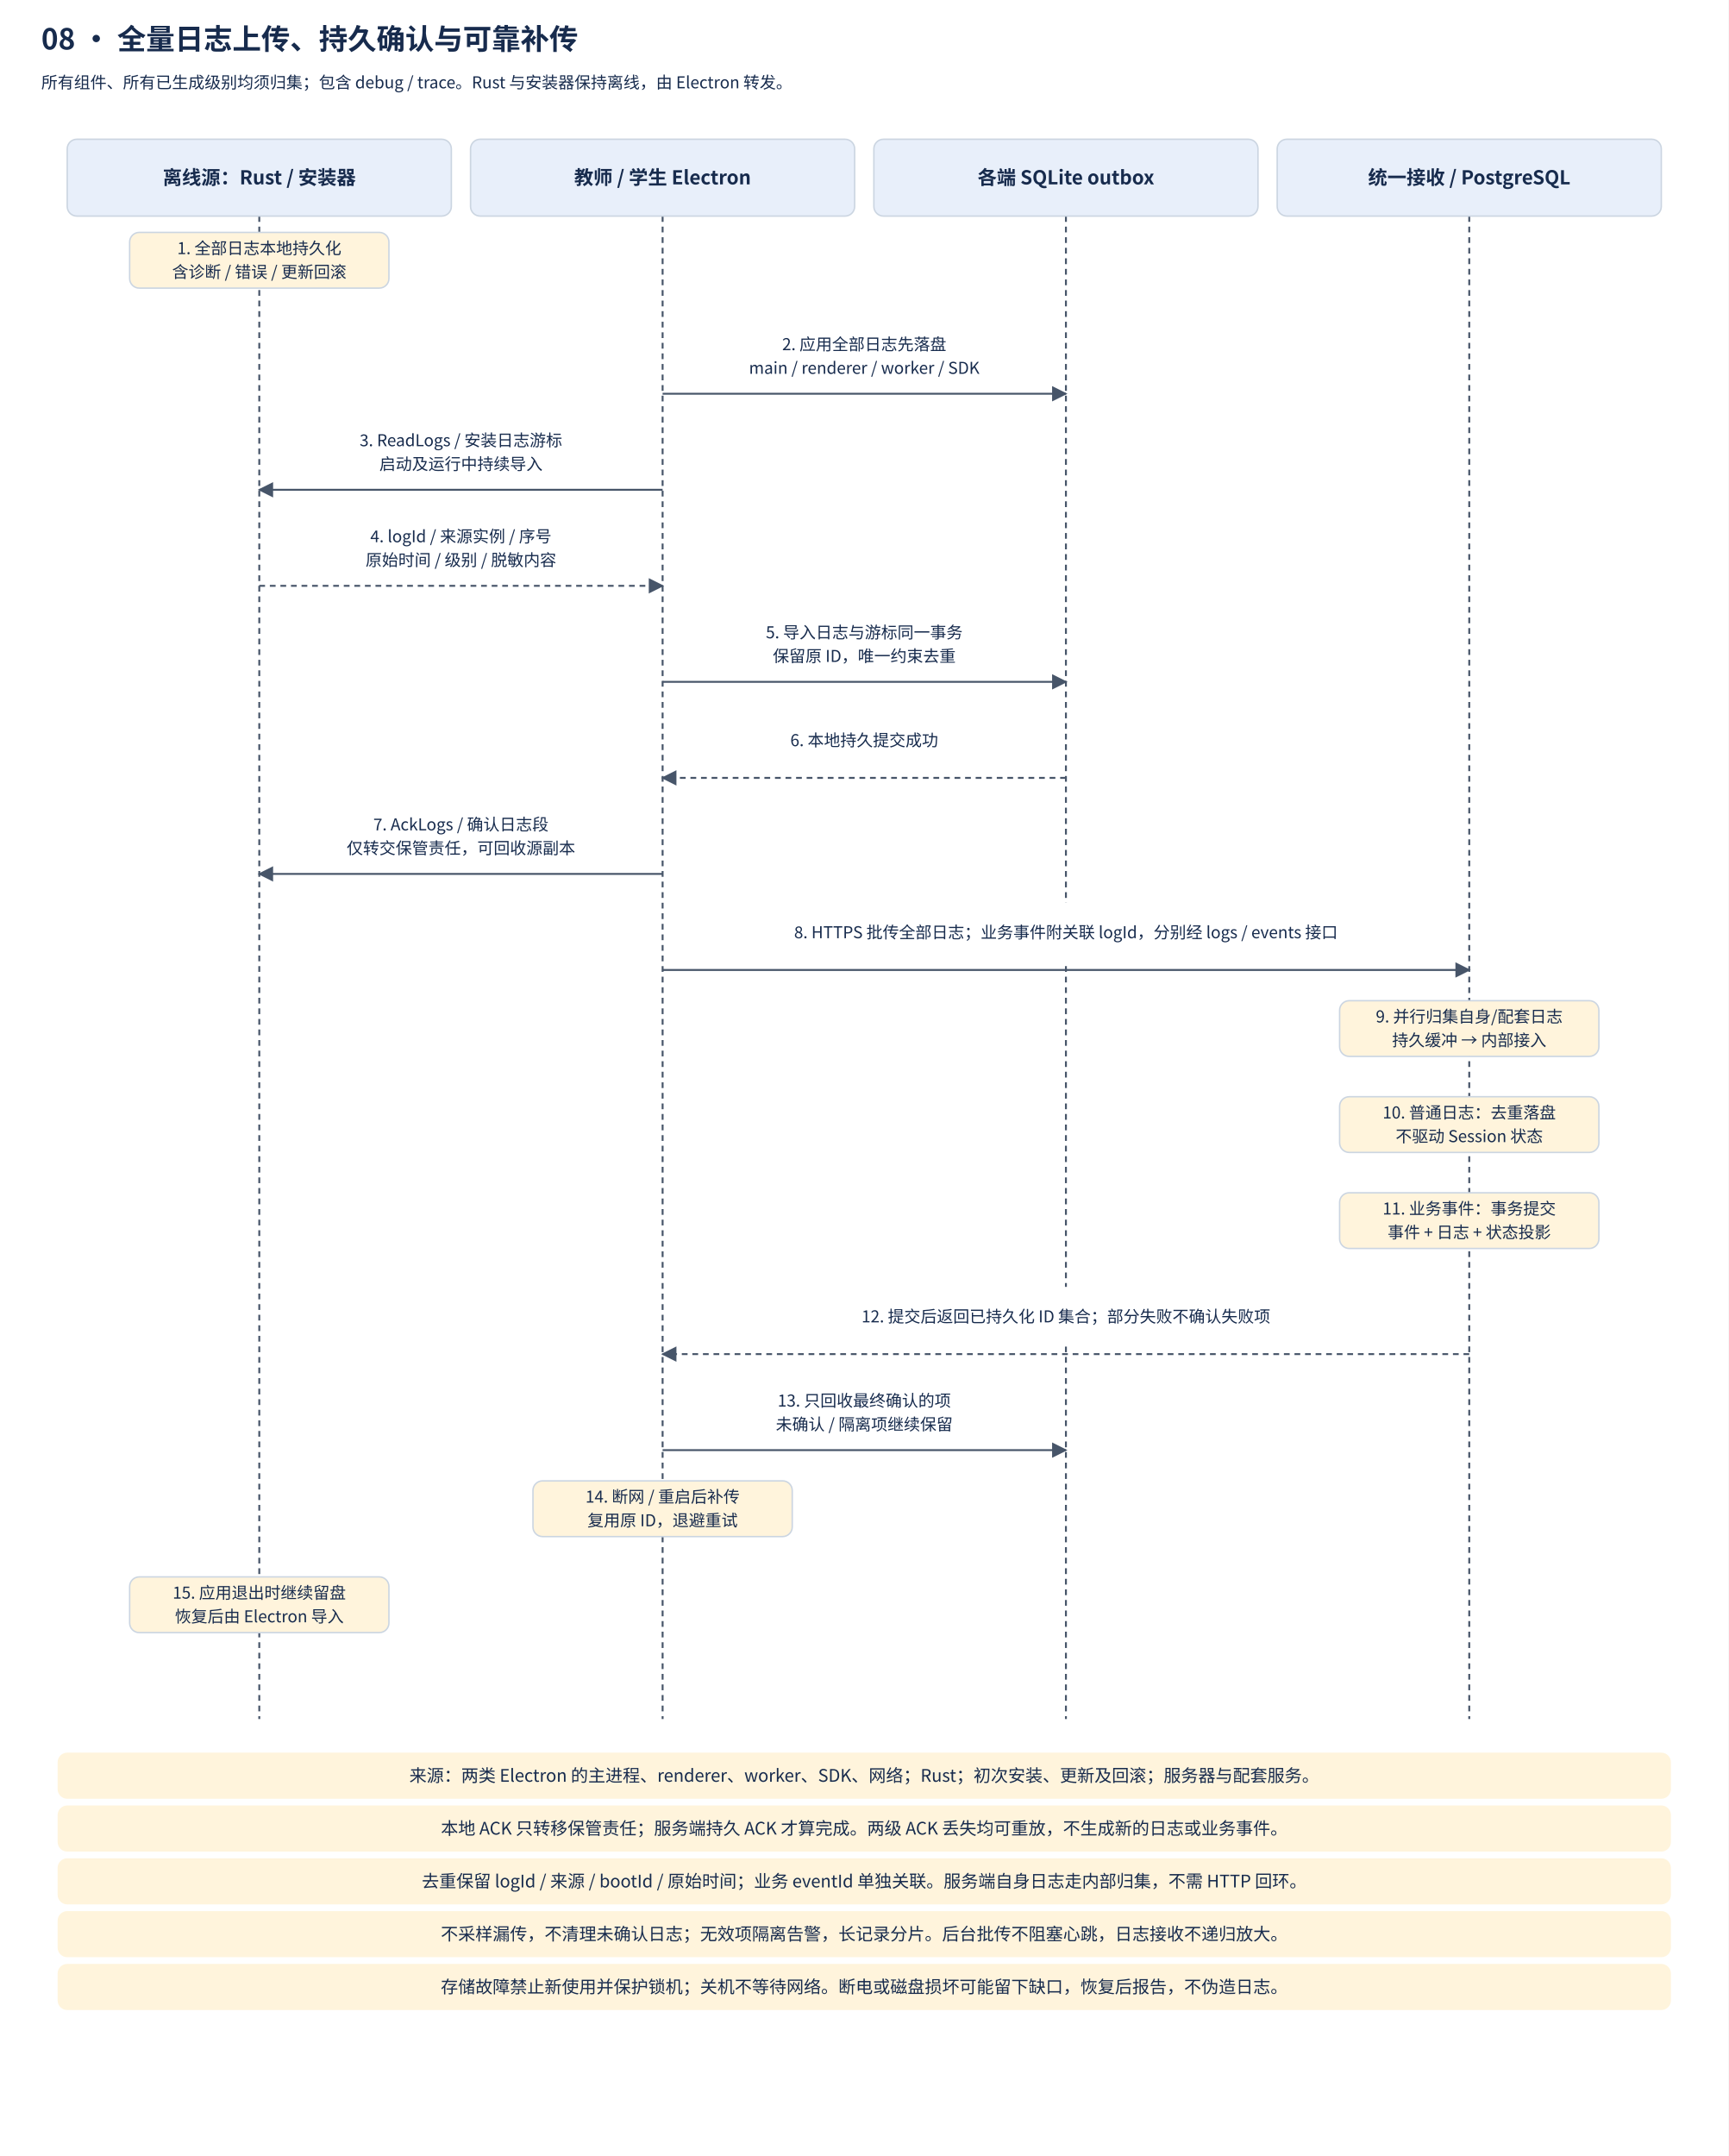
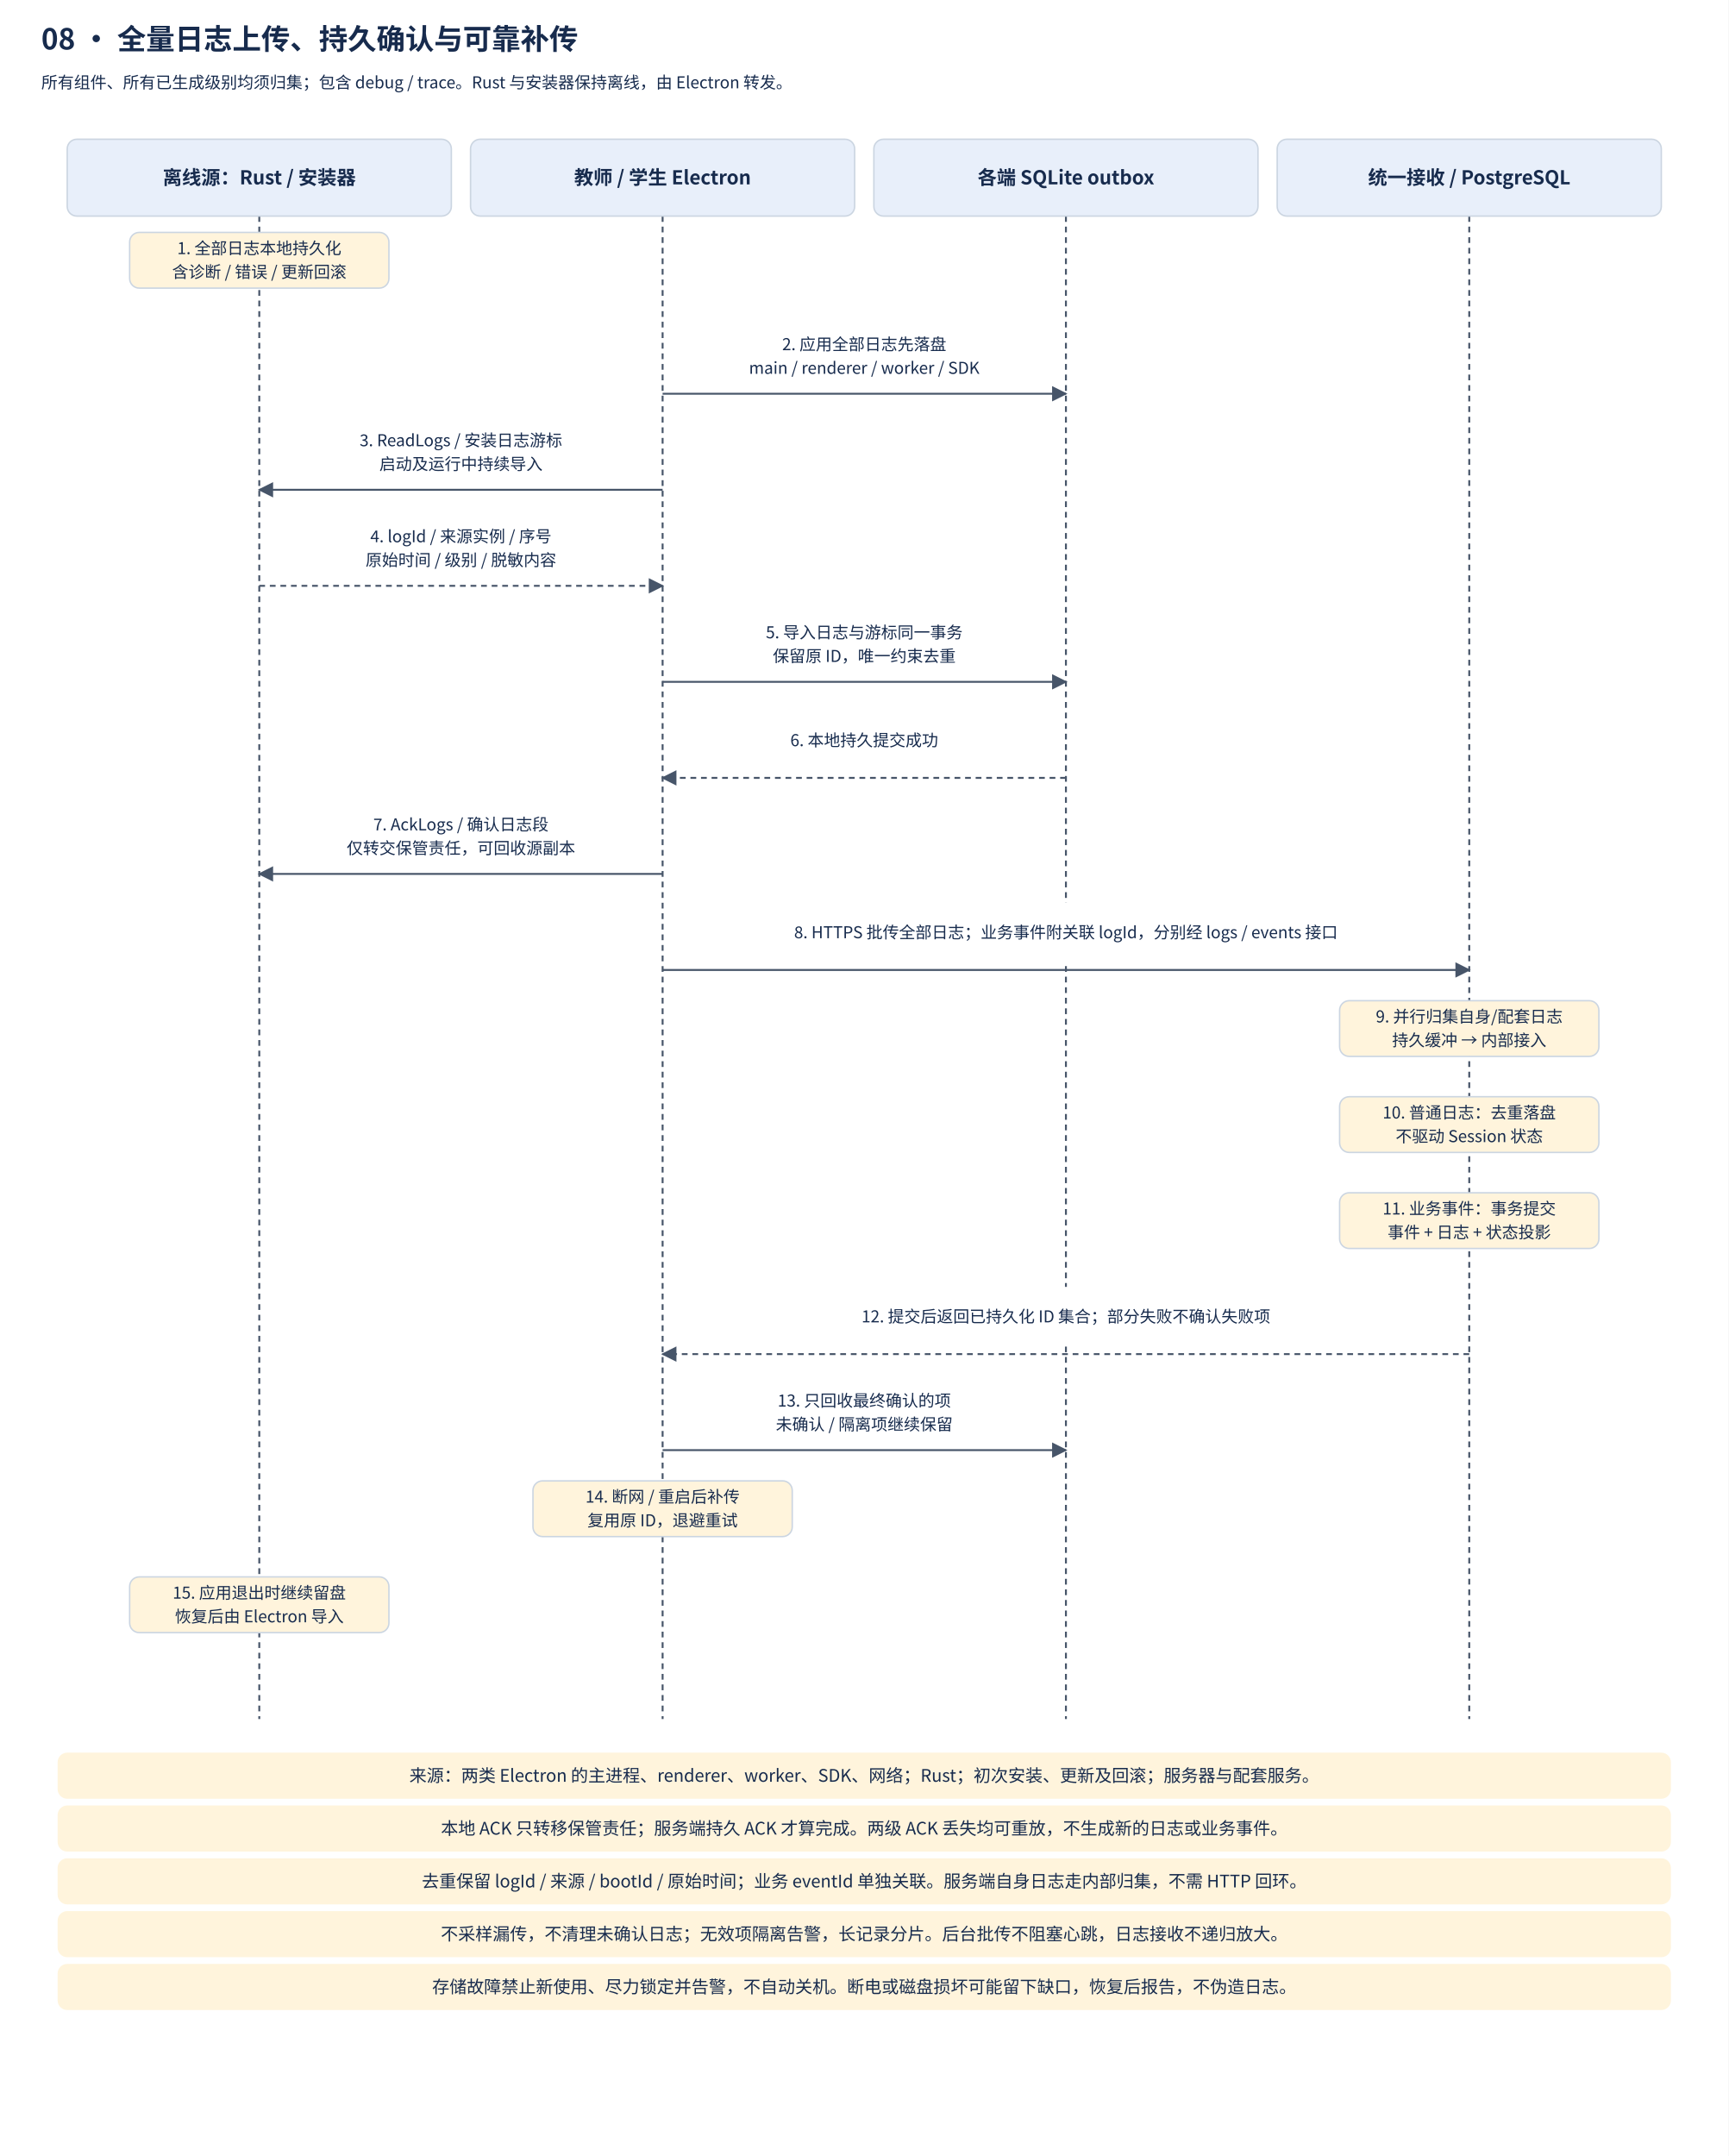
<svg xmlns="http://www.w3.org/2000/svg" width="1800" height="2245" viewBox="0 0 1800 2245" role="img" aria-labelledby="title desc">
  <defs>
    <marker id="arrow" viewBox="0 0 10 10" refX="9" refY="5" markerWidth="8" markerHeight="8" orient="auto-start-reverse">
      <path d="M 0 0 L 10 5 L 0 10 z" fill="#475569" />
    </marker>
  </defs>
  <rect width="1800" height="2245" fill="#ffffff" />
  <polyline points="270.0,225 270.0,1790" fill="none" stroke="#475569" stroke-width="2" stroke-linejoin="round" stroke-dasharray="6 5" />
  <polyline points="690.0,225 690.0,1790" fill="none" stroke="#475569" stroke-width="2" stroke-linejoin="round" stroke-dasharray="6 5" />
  <polyline points="1110.0,225 1110.0,1790" fill="none" stroke="#475569" stroke-width="2" stroke-linejoin="round" stroke-dasharray="6 5" />
  <polyline points="1530.0,225 1530.0,1790" fill="none" stroke="#475569" stroke-width="2" stroke-linejoin="round" stroke-dasharray="6 5" />
  <polyline points="690.0,410 1110.0,410" fill="none" stroke="#475569" stroke-width="2" stroke-linejoin="round" marker-end="url(#arrow)" />
  <polyline points="690.0,510 270.0,510" fill="none" stroke="#475569" stroke-width="2" stroke-linejoin="round" marker-end="url(#arrow)" />
  <polyline points="270.0,610 690.0,610" fill="none" stroke="#475569" stroke-width="2" stroke-linejoin="round" marker-end="url(#arrow)" stroke-dasharray="6 5" />
  <polyline points="690.0,710 1110.0,710" fill="none" stroke="#475569" stroke-width="2" stroke-linejoin="round" marker-end="url(#arrow)" />
  <polyline points="1110.0,810 690.0,810" fill="none" stroke="#475569" stroke-width="2" stroke-linejoin="round" marker-end="url(#arrow)" stroke-dasharray="6 5" />
  <polyline points="690.0,910 270.0,910" fill="none" stroke="#475569" stroke-width="2" stroke-linejoin="round" marker-end="url(#arrow)" />
  <polyline points="690.0,1010 1530.0,1010" fill="none" stroke="#475569" stroke-width="2" stroke-linejoin="round" marker-end="url(#arrow)" />
  <polyline points="1530.0,1410 690.0,1410" fill="none" stroke="#475569" stroke-width="2" stroke-linejoin="round" marker-end="url(#arrow)" stroke-dasharray="6 5" />
  <polyline points="690.0,1510 1110.0,1510" fill="none" stroke="#475569" stroke-width="2" stroke-linejoin="round" marker-end="url(#arrow)" />
  <text x="43" y="51.5" text-anchor="start" font-family="Microsoft YaHei, Noto Sans CJK SC, sans-serif" font-size="30" font-weight="600" fill="#172b4d">08 · 全量日志上传、持久确认与可靠补传</text>
  <text x="43" y="91.95" text-anchor="start" font-family="Microsoft YaHei, Noto Sans CJK SC, sans-serif" font-size="17" font-weight="400" fill="#172b4d">所有组件、所有已生成级别均须归集；包含 debug / trace。Rust 与安装器保持离线，由 Electron 转发。</text>
  <rect x="70.0" y="145" width="400.0" height="80" rx="10" fill="#e8effa" stroke="#cbd5e1" stroke-width="1.5" />
  <text x="270.0" y="192.0" text-anchor="middle" font-family="Microsoft YaHei, Noto Sans CJK SC, sans-serif" font-size="20" font-weight="600" fill="#172b4d">离线源：Rust / 安装器</text>
  <rect x="490.0" y="145" width="400.0" height="80" rx="10" fill="#e8effa" stroke="#cbd5e1" stroke-width="1.5" />
  <text x="690.0" y="192.0" text-anchor="middle" font-family="Microsoft YaHei, Noto Sans CJK SC, sans-serif" font-size="20" font-weight="600" fill="#172b4d">教师 / 学生 Electron</text>
  <rect x="910.0" y="145" width="400.0" height="80" rx="10" fill="#e8effa" stroke="#cbd5e1" stroke-width="1.5" />
  <text x="1110.0" y="192.0" text-anchor="middle" font-family="Microsoft YaHei, Noto Sans CJK SC, sans-serif" font-size="20" font-weight="600" fill="#172b4d">各端 SQLite outbox</text>
  <rect x="1330.0" y="145" width="400.0" height="80" rx="10" fill="#e8effa" stroke="#cbd5e1" stroke-width="1.5" />
  <text x="1530.0" y="192.0" text-anchor="middle" font-family="Microsoft YaHei, Noto Sans CJK SC, sans-serif" font-size="20" font-weight="600" fill="#172b4d">统一接收 / PostgreSQL</text>
  <rect x="135.0" y="242" width="270" height="58" rx="10" fill="#fff4dc" stroke="#cbd5e1" stroke-width="1.5" />
  <text x="270.0" y="264.625" text-anchor="middle" font-family="Microsoft YaHei, Noto Sans CJK SC, sans-serif" font-size="17" font-weight="400" fill="#172b4d">1. 全部日志本地持久化</text>
  <text x="270.0" y="289.275" text-anchor="middle" font-family="Microsoft YaHei, Noto Sans CJK SC, sans-serif" font-size="17" font-weight="400" fill="#172b4d">含诊断 / 错误 / 更新回滚</text>
  <rect x="698.0" y="340" width="404.0" height="62" rx="10" fill="#ffffff" stroke="none" stroke-width="1.5" />
  <text x="900.0" y="364.625" text-anchor="middle" font-family="Microsoft YaHei, Noto Sans CJK SC, sans-serif" font-size="17" font-weight="400" fill="#172b4d">2. 应用全部日志先落盘</text>
  <text x="900.0" y="389.275" text-anchor="middle" font-family="Microsoft YaHei, Noto Sans CJK SC, sans-serif" font-size="17" font-weight="400" fill="#172b4d">main / renderer / worker / SDK</text>
  <rect x="278.0" y="440" width="404.0" height="62" rx="10" fill="#ffffff" stroke="none" stroke-width="1.5" />
  <text x="480.0" y="464.625" text-anchor="middle" font-family="Microsoft YaHei, Noto Sans CJK SC, sans-serif" font-size="17" font-weight="400" fill="#172b4d">3. ReadLogs / 安装日志游标</text>
  <text x="480.0" y="489.275" text-anchor="middle" font-family="Microsoft YaHei, Noto Sans CJK SC, sans-serif" font-size="17" font-weight="400" fill="#172b4d">启动及运行中持续导入</text>
  <rect x="278.0" y="540" width="404.0" height="62" rx="10" fill="#ffffff" stroke="none" stroke-width="1.5" />
  <text x="480.0" y="564.625" text-anchor="middle" font-family="Microsoft YaHei, Noto Sans CJK SC, sans-serif" font-size="17" font-weight="400" fill="#172b4d">4. logId / 来源实例 / 序号</text>
  <text x="480.0" y="589.275" text-anchor="middle" font-family="Microsoft YaHei, Noto Sans CJK SC, sans-serif" font-size="17" font-weight="400" fill="#172b4d">原始时间 / 级别 / 脱敏内容</text>
  <rect x="698.0" y="640" width="404.0" height="62" rx="10" fill="#ffffff" stroke="none" stroke-width="1.5" />
  <text x="900.0" y="664.625" text-anchor="middle" font-family="Microsoft YaHei, Noto Sans CJK SC, sans-serif" font-size="17" font-weight="400" fill="#172b4d">5. 导入日志与游标同一事务</text>
  <text x="900.0" y="689.275" text-anchor="middle" font-family="Microsoft YaHei, Noto Sans CJK SC, sans-serif" font-size="17" font-weight="400" fill="#172b4d">保留原 ID，唯一约束去重</text>
  <rect x="698.0" y="740" width="404.0" height="62" rx="10" fill="#ffffff" stroke="none" stroke-width="1.5" />
  <text x="900.0" y="776.95" text-anchor="middle" font-family="Microsoft YaHei, Noto Sans CJK SC, sans-serif" font-size="17" font-weight="400" fill="#172b4d">6. 本地持久提交成功</text>
  <rect x="278.0" y="840" width="404.0" height="62" rx="10" fill="#ffffff" stroke="none" stroke-width="1.5" />
  <text x="480.0" y="864.625" text-anchor="middle" font-family="Microsoft YaHei, Noto Sans CJK SC, sans-serif" font-size="17" font-weight="400" fill="#172b4d">7. AckLogs / 确认日志段</text>
  <text x="480.0" y="889.275" text-anchor="middle" font-family="Microsoft YaHei, Noto Sans CJK SC, sans-serif" font-size="17" font-weight="400" fill="#172b4d">仅转交保管责任，可回收源副本</text>
  <rect x="698.0" y="940" width="824.0" height="62" rx="10" fill="#ffffff" stroke="none" stroke-width="1.5" />
  <text x="1110.0" y="976.95" text-anchor="middle" font-family="Microsoft YaHei, Noto Sans CJK SC, sans-serif" font-size="17" font-weight="400" fill="#172b4d">8. HTTPS 批传全部日志；业务事件附关联 logId，分别经 logs / events 接口</text>
  <rect x="1395.0" y="1042" width="270" height="58" rx="10" fill="#fff4dc" stroke="#cbd5e1" stroke-width="1.5" />
  <text x="1530.0" y="1064.625" text-anchor="middle" font-family="Microsoft YaHei, Noto Sans CJK SC, sans-serif" font-size="17" font-weight="400" fill="#172b4d">9. 并行归集自身/配套日志</text>
  <text x="1530.0" y="1089.275" text-anchor="middle" font-family="Microsoft YaHei, Noto Sans CJK SC, sans-serif" font-size="17" font-weight="400" fill="#172b4d">持久缓冲 → 内部接入</text>
  <rect x="1395.0" y="1142" width="270" height="58" rx="10" fill="#fff4dc" stroke="#cbd5e1" stroke-width="1.5" />
  <text x="1530.0" y="1164.625" text-anchor="middle" font-family="Microsoft YaHei, Noto Sans CJK SC, sans-serif" font-size="17" font-weight="400" fill="#172b4d">10. 普通日志：去重落盘</text>
  <text x="1530.0" y="1189.275" text-anchor="middle" font-family="Microsoft YaHei, Noto Sans CJK SC, sans-serif" font-size="17" font-weight="400" fill="#172b4d">不驱动 Session 状态</text>
  <rect x="1395.0" y="1242" width="270" height="58" rx="10" fill="#fff4dc" stroke="#cbd5e1" stroke-width="1.5" />
  <text x="1530.0" y="1264.625" text-anchor="middle" font-family="Microsoft YaHei, Noto Sans CJK SC, sans-serif" font-size="17" font-weight="400" fill="#172b4d">11. 业务事件：事务提交</text>
  <text x="1530.0" y="1289.275" text-anchor="middle" font-family="Microsoft YaHei, Noto Sans CJK SC, sans-serif" font-size="17" font-weight="400" fill="#172b4d">事件 + 日志 + 状态投影</text>
  <rect x="698.0" y="1340" width="824.0" height="62" rx="10" fill="#ffffff" stroke="none" stroke-width="1.5" />
  <text x="1110.0" y="1376.95" text-anchor="middle" font-family="Microsoft YaHei, Noto Sans CJK SC, sans-serif" font-size="17" font-weight="400" fill="#172b4d">12. 提交后返回已持久化 ID 集合；部分失败不确认失败项</text>
  <rect x="698.0" y="1440" width="404.0" height="62" rx="10" fill="#ffffff" stroke="none" stroke-width="1.5" />
  <text x="900.0" y="1464.625" text-anchor="middle" font-family="Microsoft YaHei, Noto Sans CJK SC, sans-serif" font-size="17" font-weight="400" fill="#172b4d">13. 只回收最终确认的项</text>
  <text x="900.0" y="1489.275" text-anchor="middle" font-family="Microsoft YaHei, Noto Sans CJK SC, sans-serif" font-size="17" font-weight="400" fill="#172b4d">未确认 / 隔离项继续保留</text>
  <rect x="555.0" y="1542" width="270" height="58" rx="10" fill="#fff4dc" stroke="#cbd5e1" stroke-width="1.5" />
  <text x="690.0" y="1564.625" text-anchor="middle" font-family="Microsoft YaHei, Noto Sans CJK SC, sans-serif" font-size="17" font-weight="400" fill="#172b4d">14. 断网 / 重启后补传</text>
  <text x="690.0" y="1589.275" text-anchor="middle" font-family="Microsoft YaHei, Noto Sans CJK SC, sans-serif" font-size="17" font-weight="400" fill="#172b4d">复用原 ID，退避重试</text>
  <rect x="135.0" y="1642" width="270" height="58" rx="10" fill="#fff4dc" stroke="#cbd5e1" stroke-width="1.5" />
  <text x="270.0" y="1664.625" text-anchor="middle" font-family="Microsoft YaHei, Noto Sans CJK SC, sans-serif" font-size="17" font-weight="400" fill="#172b4d">15. 应用退出时继续留盘</text>
  <text x="270.0" y="1689.275" text-anchor="middle" font-family="Microsoft YaHei, Noto Sans CJK SC, sans-serif" font-size="17" font-weight="400" fill="#172b4d">恢复后由 Electron 导入</text>
  <rect x="60" y="1825" width="1680" height="48" rx="10" fill="#fff4dc" stroke="none" stroke-width="1.5" />
  <text x="900.0" y="1855.3" text-anchor="middle" font-family="Microsoft YaHei, Noto Sans CJK SC, sans-serif" font-size="18" font-weight="400" fill="#172b4d">来源：两类 Electron 的主进程、renderer、worker、SDK、网络；Rust；初次安装、更新及回滚；服务器与配套服务。</text>
  <rect x="60" y="1880" width="1680" height="48" rx="10" fill="#fff4dc" stroke="none" stroke-width="1.5" />
  <text x="900.0" y="1910.3" text-anchor="middle" font-family="Microsoft YaHei, Noto Sans CJK SC, sans-serif" font-size="18" font-weight="400" fill="#172b4d">本地 ACK 只转移保管责任；服务端持久 ACK 才算完成。两级 ACK 丢失均可重放，不生成新的日志或业务事件。</text>
  <rect x="60" y="1935" width="1680" height="48" rx="10" fill="#fff4dc" stroke="none" stroke-width="1.5" />
  <text x="900.0" y="1965.3" text-anchor="middle" font-family="Microsoft YaHei, Noto Sans CJK SC, sans-serif" font-size="18" font-weight="400" fill="#172b4d">去重保留 logId / 来源 / bootId / 原始时间；业务 eventId 单独关联。服务端自身日志走内部归集，不需 HTTP 回环。</text>
  <rect x="60" y="1990" width="1680" height="48" rx="10" fill="#fff4dc" stroke="none" stroke-width="1.5" />
  <text x="900.0" y="2020.3" text-anchor="middle" font-family="Microsoft YaHei, Noto Sans CJK SC, sans-serif" font-size="18" font-weight="400" fill="#172b4d">不采样漏传，不清理未确认日志；无效项隔离告警，长记录分片。后台批传不阻塞心跳，日志接收不递归放大。</text>
  <rect x="60" y="2045" width="1680" height="48" rx="10" fill="#fff4dc" stroke="none" stroke-width="1.5" />
-   <text x="900.0" y="2075.3" text-anchor="middle" font-family="Microsoft YaHei, Noto Sans CJK SC, sans-serif" font-size="18" font-weight="400" fill="#172b4d">存储故障禁止新使用并保护锁机；关机不等待网络。断电或磁盘损坏可能留下缺口，恢复后报告，不伪造日志。</text>
+   <text x="900.0" y="2075.3" text-anchor="middle" font-family="Microsoft YaHei, Noto Sans CJK SC, sans-serif" font-size="18" font-weight="400" fill="#172b4d">存储故障禁止新使用、尽力锁定并告警，不自动关机。断电或磁盘损坏可能留下缺口，恢复后报告，不伪造日志。</text>
</svg>
